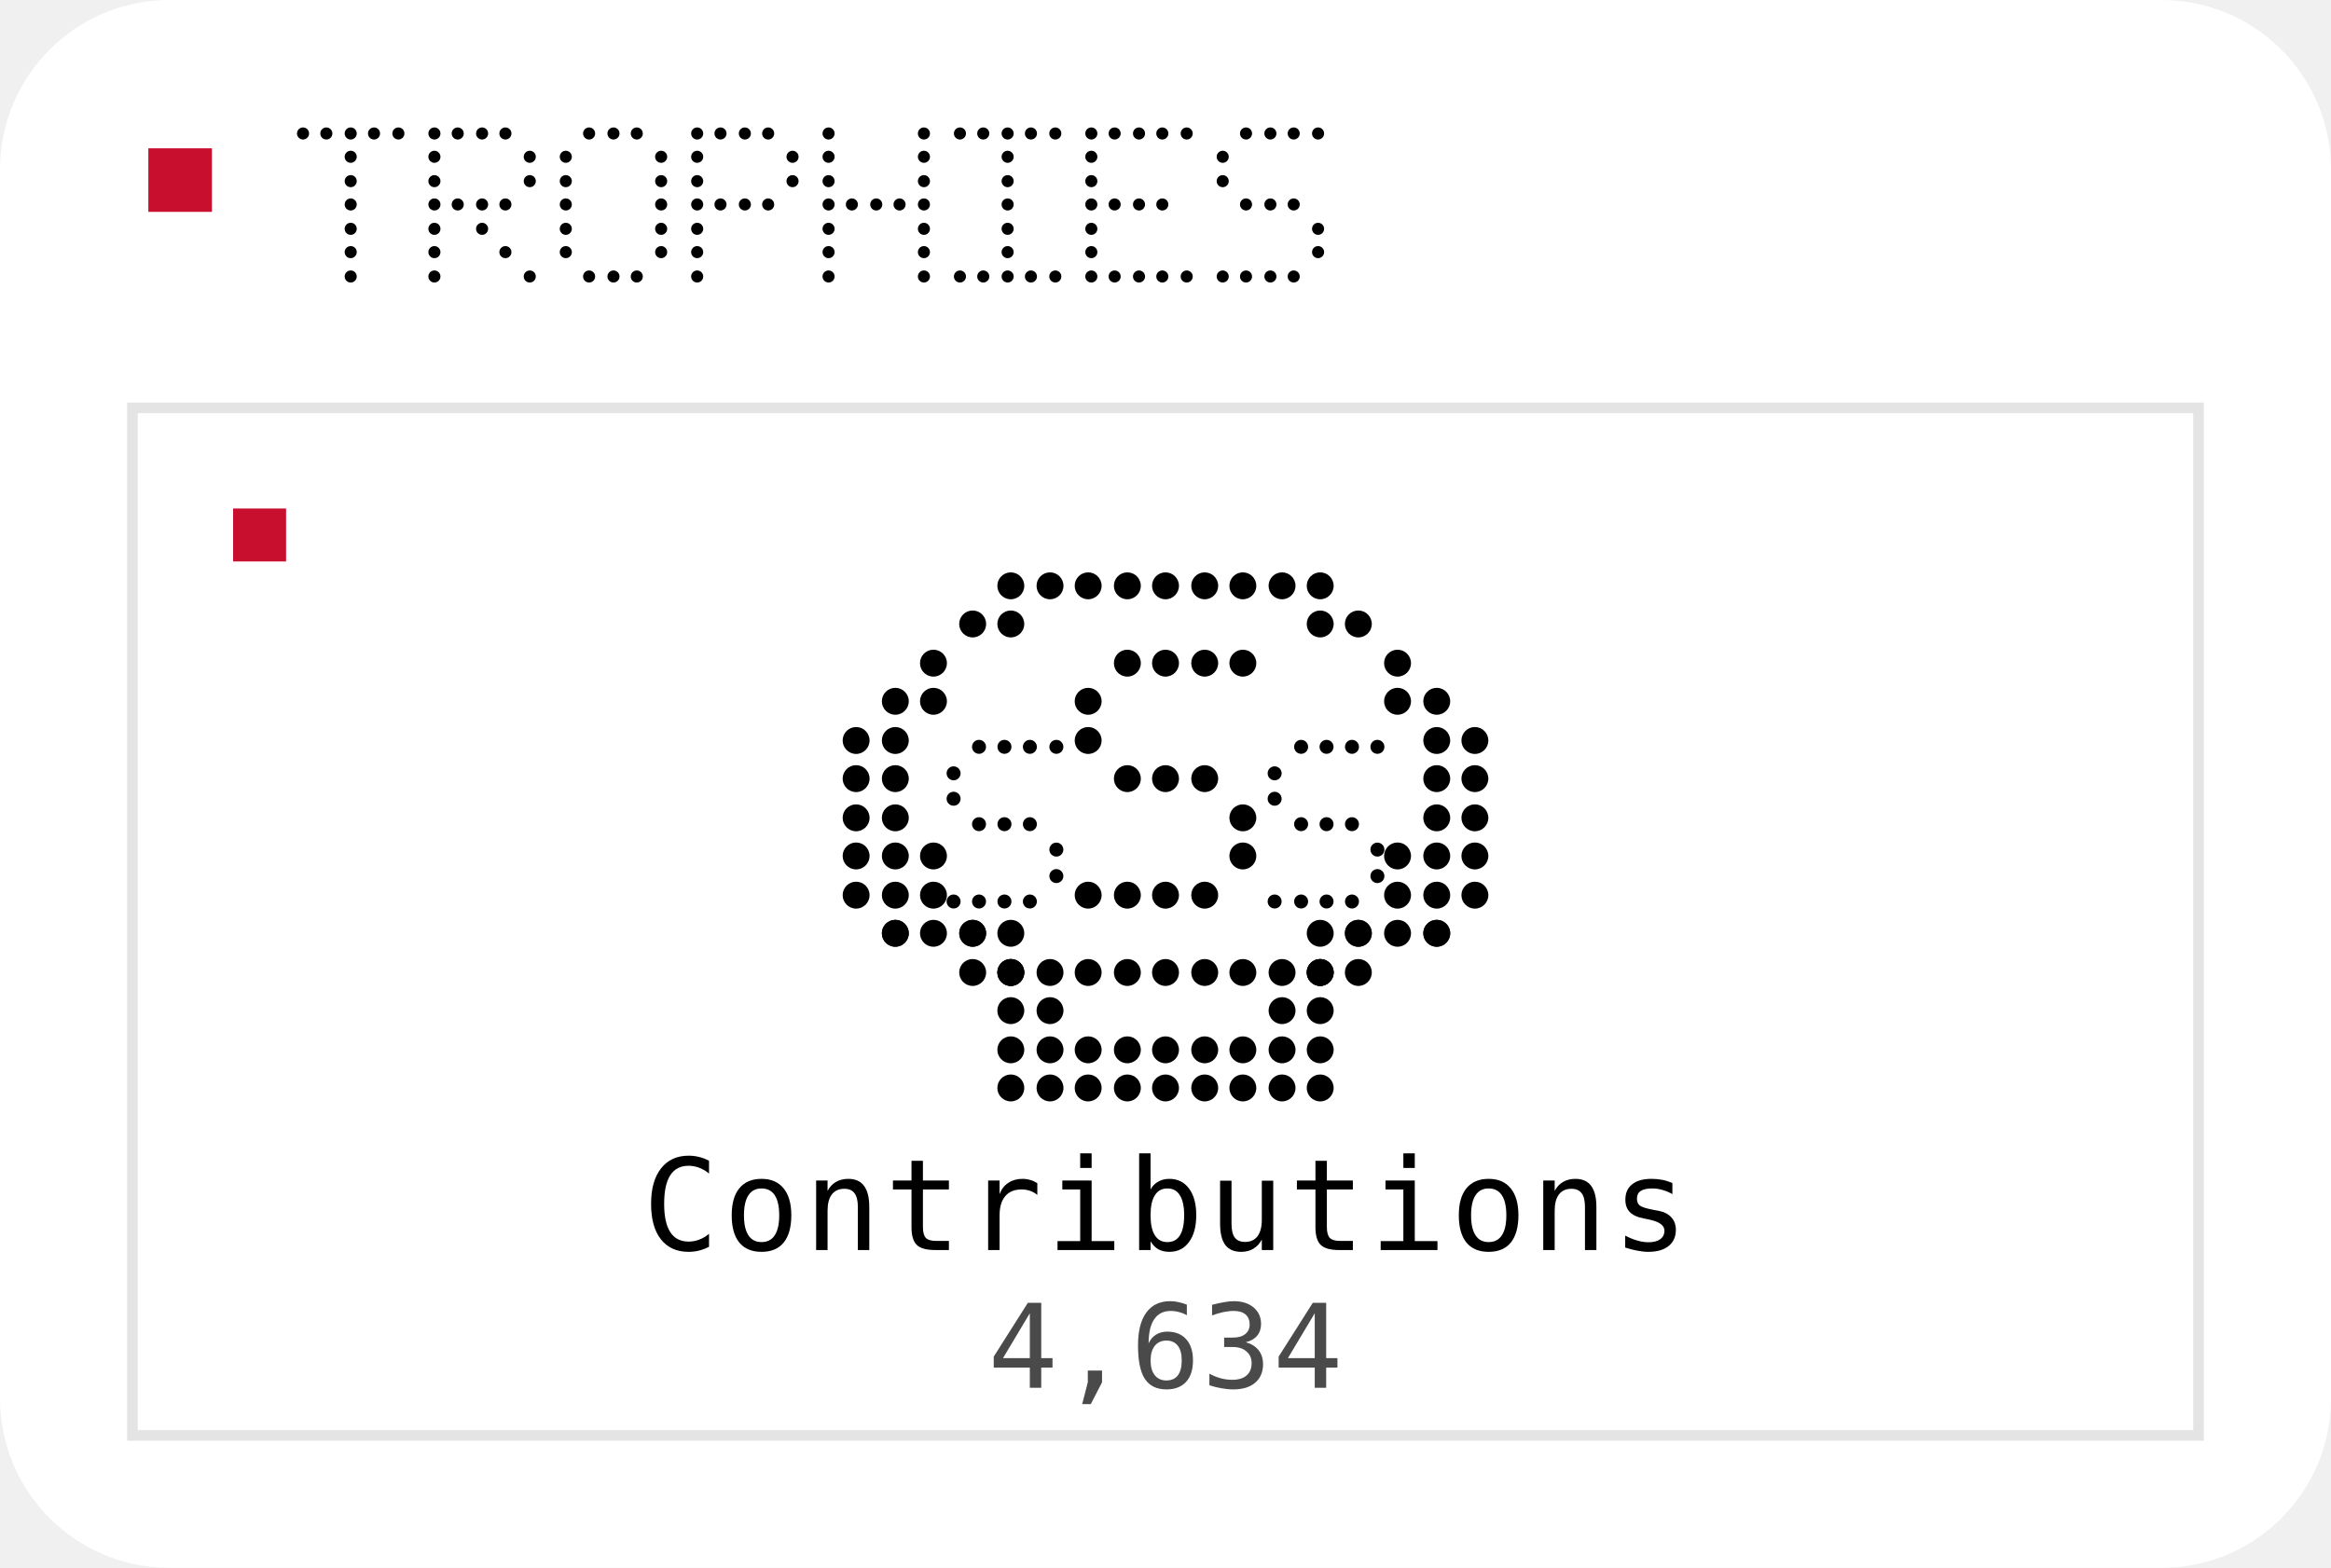
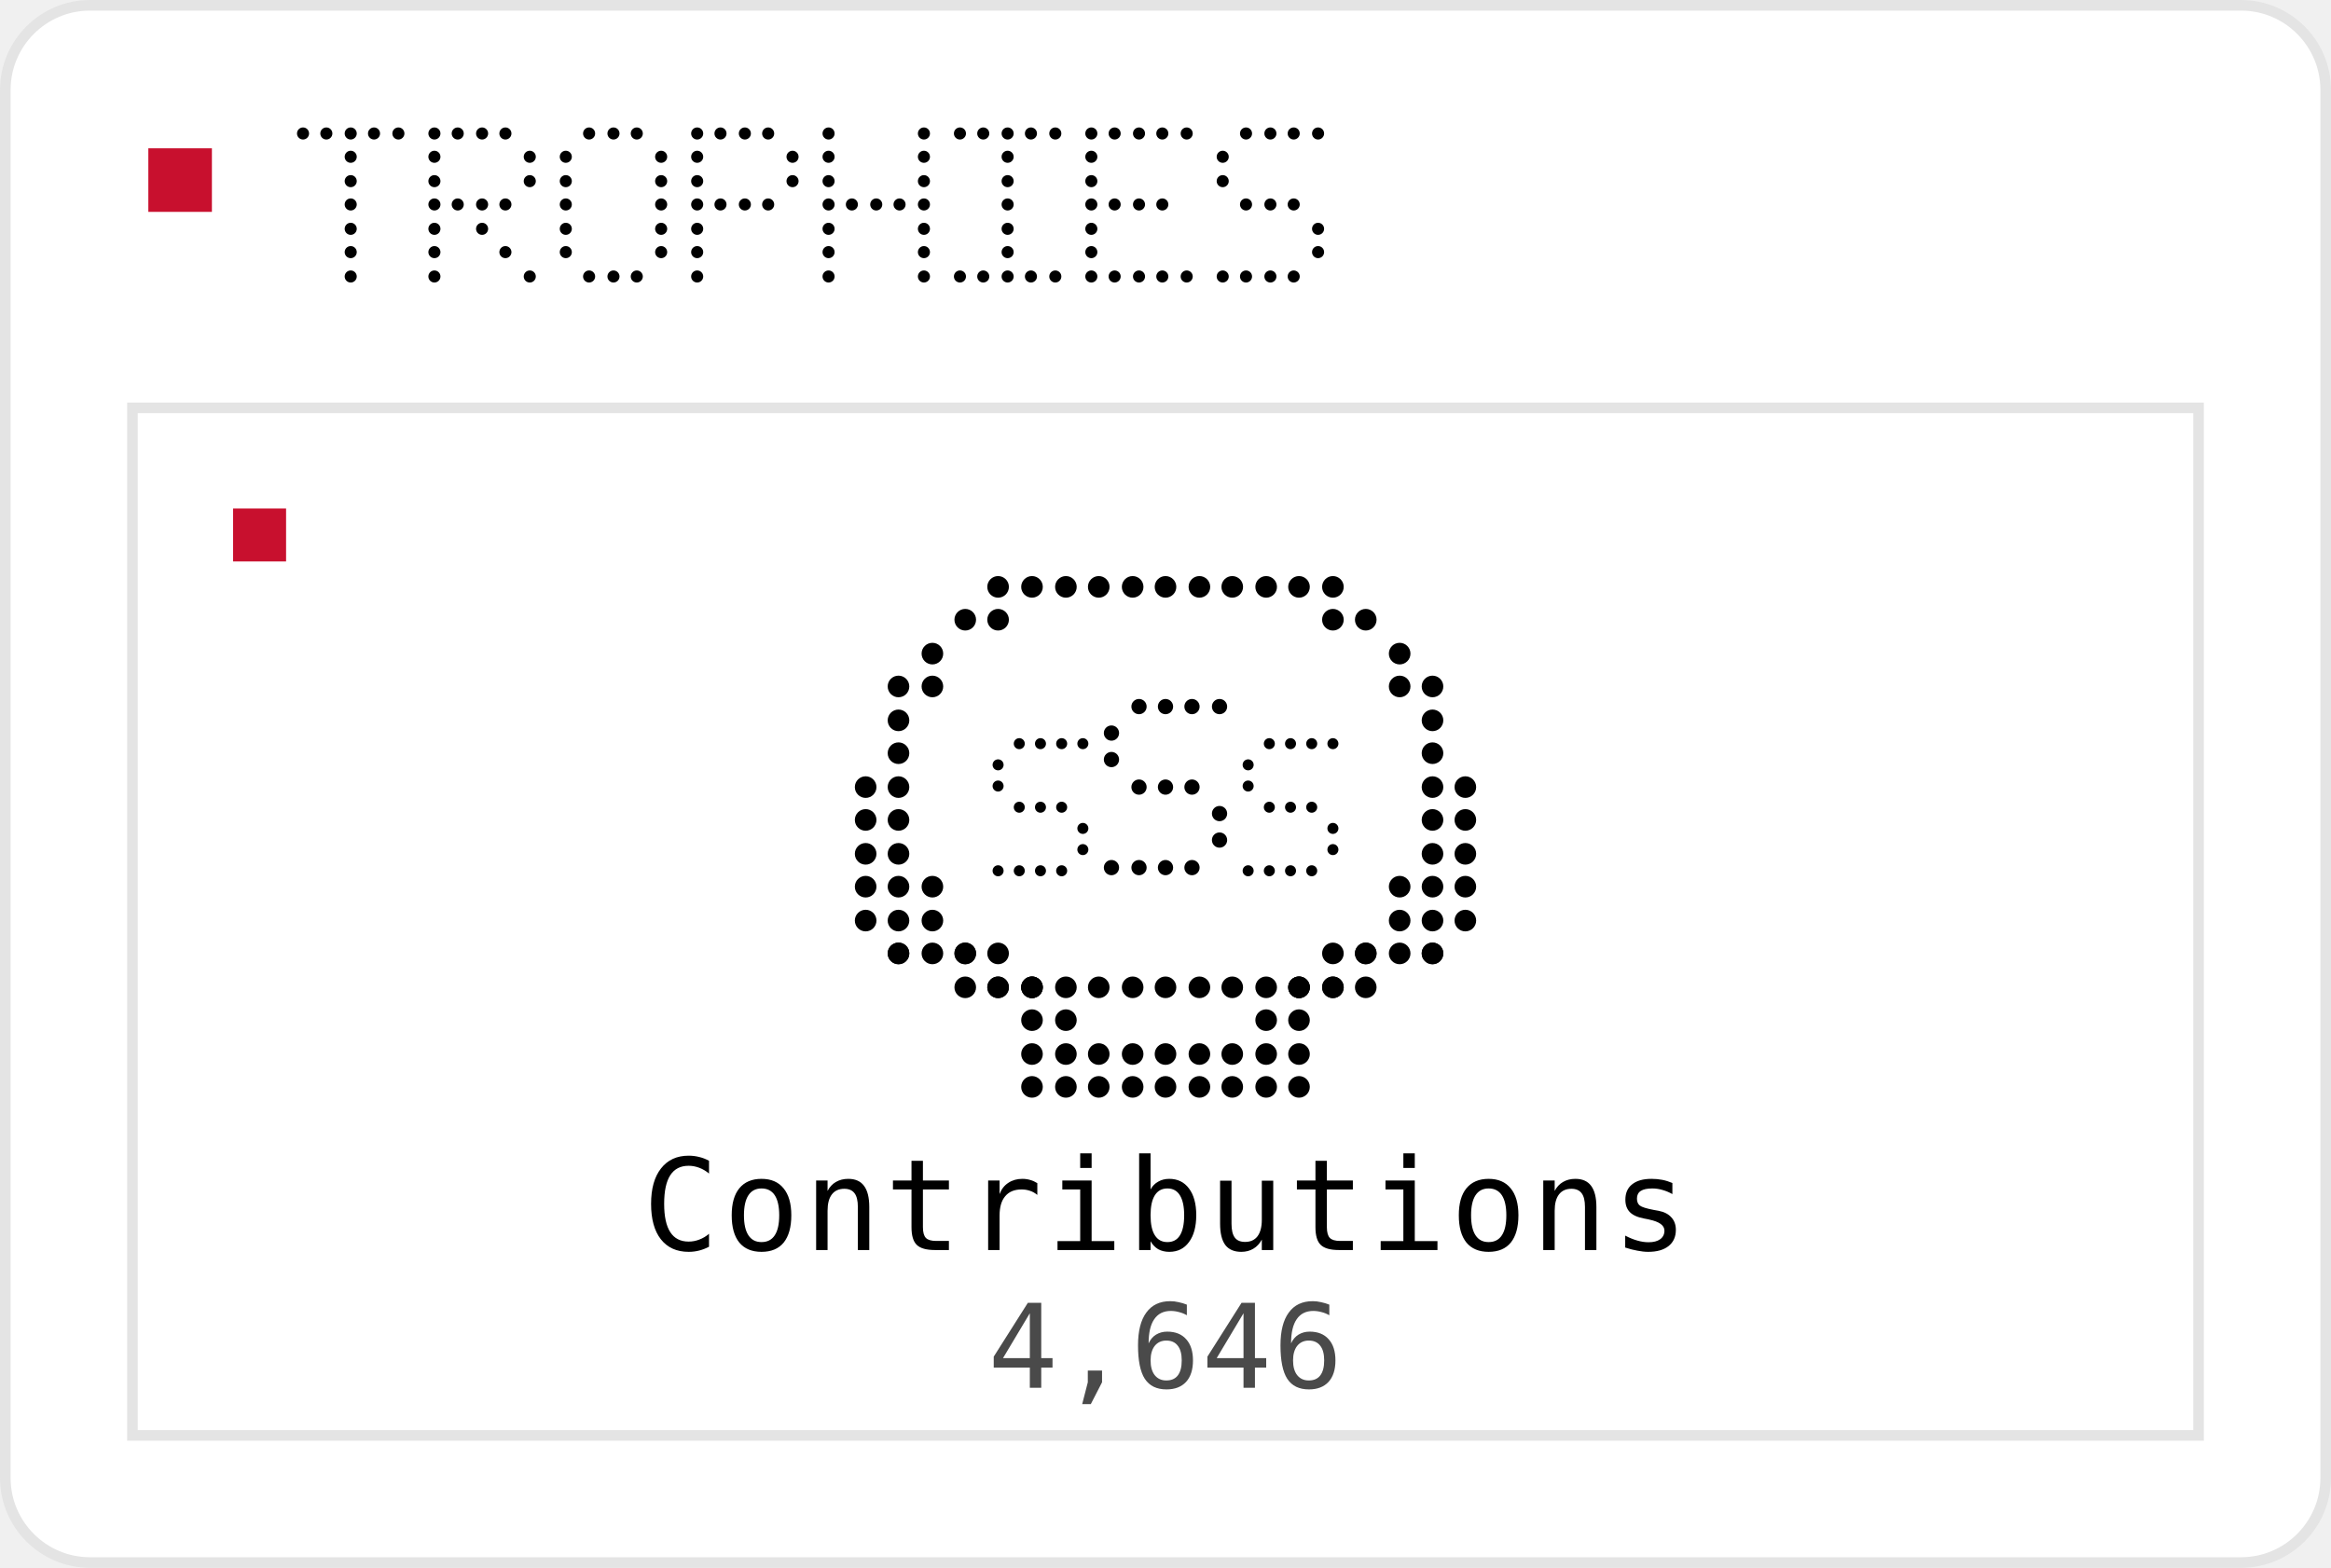
<svg xmlns="http://www.w3.org/2000/svg" width="220" height="148" viewBox="0 0 220 148" role="img">
-   <rect width="220" height="148" rx="16" fill="#FFFFFF" />
+   <rect x="0.5" y="0.5" width="219" height="147" rx="8" fill="#FFFFFF" stroke="#E4E4E4" />
  <rect x="14" y="14" width="6" height="6" fill="#C8102E" />
  <circle cx="28.6" cy="12.6" r="0.57" fill="#000000" />
  <circle cx="30.8" cy="12.6" r="0.57" fill="#000000" />
  <circle cx="33.1" cy="12.6" r="0.57" fill="#000000" />
  <circle cx="35.3" cy="12.6" r="0.57" fill="#000000" />
  <circle cx="37.6" cy="12.6" r="0.57" fill="#000000" />
  <circle cx="33.1" cy="14.8" r="0.57" fill="#000000" />
  <circle cx="33.1" cy="17.1" r="0.57" fill="#000000" />
  <circle cx="33.1" cy="19.3" r="0.57" fill="#000000" />
  <circle cx="33.1" cy="21.6" r="0.57" fill="#000000" />
  <circle cx="33.1" cy="23.8" r="0.57" fill="#000000" />
  <circle cx="33.1" cy="26.1" r="0.57" fill="#000000" />
  <circle cx="41.0" cy="12.6" r="0.57" fill="#000000" />
  <circle cx="43.2" cy="12.6" r="0.57" fill="#000000" />
  <circle cx="45.5" cy="12.6" r="0.57" fill="#000000" />
  <circle cx="47.7" cy="12.6" r="0.57" fill="#000000" />
  <circle cx="41.0" cy="14.8" r="0.57" fill="#000000" />
  <circle cx="50.0" cy="14.8" r="0.57" fill="#000000" />
  <circle cx="41.0" cy="17.1" r="0.57" fill="#000000" />
  <circle cx="50.0" cy="17.1" r="0.57" fill="#000000" />
  <circle cx="41.0" cy="19.3" r="0.57" fill="#000000" />
  <circle cx="43.2" cy="19.3" r="0.57" fill="#000000" />
  <circle cx="45.5" cy="19.3" r="0.57" fill="#000000" />
  <circle cx="47.7" cy="19.3" r="0.57" fill="#000000" />
  <circle cx="41.0" cy="21.6" r="0.57" fill="#000000" />
  <circle cx="45.5" cy="21.6" r="0.57" fill="#000000" />
  <circle cx="41.0" cy="23.8" r="0.57" fill="#000000" />
  <circle cx="47.7" cy="23.8" r="0.57" fill="#000000" />
  <circle cx="41.0" cy="26.1" r="0.57" fill="#000000" />
  <circle cx="50.0" cy="26.1" r="0.57" fill="#000000" />
  <circle cx="55.6" cy="12.6" r="0.57" fill="#000000" />
  <circle cx="57.9" cy="12.6" r="0.57" fill="#000000" />
  <circle cx="60.1" cy="12.6" r="0.57" fill="#000000" />
  <circle cx="53.4" cy="14.8" r="0.57" fill="#000000" />
  <circle cx="62.4" cy="14.8" r="0.57" fill="#000000" />
  <circle cx="53.4" cy="17.1" r="0.57" fill="#000000" />
  <circle cx="62.4" cy="17.1" r="0.57" fill="#000000" />
  <circle cx="53.4" cy="19.3" r="0.57" fill="#000000" />
  <circle cx="62.4" cy="19.3" r="0.57" fill="#000000" />
  <circle cx="53.4" cy="21.6" r="0.57" fill="#000000" />
  <circle cx="62.4" cy="21.6" r="0.57" fill="#000000" />
  <circle cx="53.4" cy="23.8" r="0.57" fill="#000000" />
  <circle cx="62.4" cy="23.8" r="0.57" fill="#000000" />
  <circle cx="55.6" cy="26.1" r="0.57" fill="#000000" />
  <circle cx="57.9" cy="26.1" r="0.57" fill="#000000" />
  <circle cx="60.1" cy="26.1" r="0.57" fill="#000000" />
  <circle cx="65.8" cy="12.6" r="0.57" fill="#000000" />
  <circle cx="68.0" cy="12.6" r="0.57" fill="#000000" />
  <circle cx="70.3" cy="12.6" r="0.57" fill="#000000" />
  <circle cx="72.5" cy="12.6" r="0.57" fill="#000000" />
  <circle cx="65.8" cy="14.8" r="0.57" fill="#000000" />
  <circle cx="74.8" cy="14.8" r="0.57" fill="#000000" />
  <circle cx="65.8" cy="17.1" r="0.57" fill="#000000" />
  <circle cx="74.8" cy="17.1" r="0.57" fill="#000000" />
  <circle cx="65.8" cy="19.3" r="0.57" fill="#000000" />
  <circle cx="68.0" cy="19.3" r="0.57" fill="#000000" />
  <circle cx="70.3" cy="19.3" r="0.57" fill="#000000" />
  <circle cx="72.5" cy="19.3" r="0.57" fill="#000000" />
  <circle cx="65.8" cy="21.6" r="0.57" fill="#000000" />
  <circle cx="65.8" cy="23.8" r="0.57" fill="#000000" />
  <circle cx="65.8" cy="26.1" r="0.57" fill="#000000" />
  <circle cx="78.2" cy="12.6" r="0.57" fill="#000000" />
  <circle cx="87.2" cy="12.6" r="0.57" fill="#000000" />
  <circle cx="78.2" cy="14.8" r="0.57" fill="#000000" />
  <circle cx="87.2" cy="14.8" r="0.57" fill="#000000" />
  <circle cx="78.2" cy="17.1" r="0.57" fill="#000000" />
  <circle cx="87.2" cy="17.1" r="0.57" fill="#000000" />
  <circle cx="78.2" cy="19.3" r="0.57" fill="#000000" />
  <circle cx="80.4" cy="19.3" r="0.57" fill="#000000" />
  <circle cx="82.7" cy="19.3" r="0.57" fill="#000000" />
  <circle cx="84.9" cy="19.3" r="0.57" fill="#000000" />
  <circle cx="87.2" cy="19.3" r="0.57" fill="#000000" />
  <circle cx="78.2" cy="21.6" r="0.57" fill="#000000" />
  <circle cx="87.2" cy="21.6" r="0.57" fill="#000000" />
  <circle cx="78.2" cy="23.8" r="0.57" fill="#000000" />
  <circle cx="87.2" cy="23.8" r="0.57" fill="#000000" />
  <circle cx="78.2" cy="26.1" r="0.57" fill="#000000" />
  <circle cx="87.2" cy="26.1" r="0.57" fill="#000000" />
  <circle cx="90.6" cy="12.6" r="0.57" fill="#000000" />
  <circle cx="92.8" cy="12.6" r="0.57" fill="#000000" />
  <circle cx="95.1" cy="12.6" r="0.57" fill="#000000" />
  <circle cx="97.3" cy="12.6" r="0.57" fill="#000000" />
  <circle cx="99.6" cy="12.6" r="0.57" fill="#000000" />
  <circle cx="95.1" cy="14.8" r="0.57" fill="#000000" />
  <circle cx="95.1" cy="17.1" r="0.57" fill="#000000" />
  <circle cx="95.1" cy="19.3" r="0.57" fill="#000000" />
  <circle cx="95.1" cy="21.6" r="0.57" fill="#000000" />
  <circle cx="95.1" cy="23.8" r="0.57" fill="#000000" />
  <circle cx="90.6" cy="26.1" r="0.57" fill="#000000" />
  <circle cx="92.8" cy="26.1" r="0.57" fill="#000000" />
  <circle cx="95.1" cy="26.1" r="0.57" fill="#000000" />
  <circle cx="97.3" cy="26.1" r="0.57" fill="#000000" />
  <circle cx="99.6" cy="26.1" r="0.57" fill="#000000" />
  <circle cx="103.0" cy="12.6" r="0.57" fill="#000000" />
  <circle cx="105.2" cy="12.6" r="0.57" fill="#000000" />
  <circle cx="107.5" cy="12.6" r="0.57" fill="#000000" />
  <circle cx="109.7" cy="12.6" r="0.57" fill="#000000" />
  <circle cx="112.0" cy="12.6" r="0.57" fill="#000000" />
  <circle cx="103.0" cy="14.8" r="0.57" fill="#000000" />
  <circle cx="103.0" cy="17.1" r="0.57" fill="#000000" />
  <circle cx="103.0" cy="19.3" r="0.57" fill="#000000" />
  <circle cx="105.2" cy="19.3" r="0.57" fill="#000000" />
  <circle cx="107.5" cy="19.3" r="0.57" fill="#000000" />
  <circle cx="109.7" cy="19.3" r="0.57" fill="#000000" />
  <circle cx="103.0" cy="21.6" r="0.57" fill="#000000" />
  <circle cx="103.0" cy="23.8" r="0.57" fill="#000000" />
  <circle cx="103.0" cy="26.1" r="0.57" fill="#000000" />
  <circle cx="105.2" cy="26.1" r="0.57" fill="#000000" />
  <circle cx="107.5" cy="26.1" r="0.57" fill="#000000" />
  <circle cx="109.7" cy="26.1" r="0.57" fill="#000000" />
  <circle cx="112.0" cy="26.1" r="0.57" fill="#000000" />
  <circle cx="117.6" cy="12.6" r="0.57" fill="#000000" />
  <circle cx="119.9" cy="12.6" r="0.57" fill="#000000" />
  <circle cx="122.1" cy="12.6" r="0.57" fill="#000000" />
  <circle cx="124.4" cy="12.6" r="0.57" fill="#000000" />
  <circle cx="115.4" cy="14.8" r="0.57" fill="#000000" />
  <circle cx="115.4" cy="17.1" r="0.57" fill="#000000" />
  <circle cx="117.6" cy="19.3" r="0.57" fill="#000000" />
  <circle cx="119.9" cy="19.3" r="0.57" fill="#000000" />
  <circle cx="122.1" cy="19.3" r="0.57" fill="#000000" />
  <circle cx="124.4" cy="21.6" r="0.57" fill="#000000" />
  <circle cx="124.4" cy="23.8" r="0.57" fill="#000000" />
  <circle cx="115.4" cy="26.1" r="0.57" fill="#000000" />
  <circle cx="117.6" cy="26.1" r="0.57" fill="#000000" />
  <circle cx="119.9" cy="26.1" r="0.57" fill="#000000" />
  <circle cx="122.1" cy="26.1" r="0.57" fill="#000000" />
  <rect x="12.5" y="38.5" width="195.0" height="97.0" fill="none" stroke="#E4E4E4" />
  <rect x="22.0" y="48.0" width="5" height="5" fill="#C8102E" />
-   <circle cx="95.4" cy="55.3" r="1.27" fill="#000000" />
-   <circle cx="99.1" cy="55.3" r="1.27" fill="#000000" />
-   <circle cx="102.7" cy="55.3" r="1.27" fill="#000000" />
-   <circle cx="106.4" cy="55.3" r="1.27" fill="#000000" />
-   <circle cx="110.0" cy="55.3" r="1.27" fill="#000000" />
-   <circle cx="113.7" cy="55.3" r="1.27" fill="#000000" />
-   <circle cx="117.3" cy="55.3" r="1.27" fill="#000000" />
-   <circle cx="121.0" cy="55.3" r="1.27" fill="#000000" />
-   <circle cx="124.6" cy="55.3" r="1.27" fill="#000000" />
-   <circle cx="128.2" cy="58.9" r="1.27" fill="#000000" />
-   <circle cx="91.8" cy="58.9" r="1.27" fill="#000000" />
-   <circle cx="95.4" cy="58.9" r="1.27" fill="#000000" />
-   <circle cx="124.6" cy="58.9" r="1.27" fill="#000000" />
-   <circle cx="88.1" cy="62.6" r="1.27" fill="#000000" />
-   <circle cx="131.9" cy="62.6" r="1.27" fill="#000000" />
-   <circle cx="84.5" cy="66.2" r="1.27" fill="#000000" />
-   <circle cx="88.1" cy="66.2" r="1.27" fill="#000000" />
-   <circle cx="131.9" cy="66.2" r="1.27" fill="#000000" />
-   <circle cx="135.6" cy="66.2" r="1.27" fill="#000000" />
-   <circle cx="84.5" cy="69.9" r="1.27" fill="#000000" />
-   <circle cx="135.6" cy="69.9" r="1.27" fill="#000000" />
-   <circle cx="84.5" cy="73.5" r="1.27" fill="#000000" />
-   <circle cx="135.6" cy="73.5" r="1.27" fill="#000000" />
-   <circle cx="84.5" cy="77.2" r="1.27" fill="#000000" />
-   <circle cx="135.6" cy="77.2" r="1.27" fill="#000000" />
-   <circle cx="84.5" cy="80.8" r="1.27" fill="#000000" />
-   <circle cx="88.1" cy="80.8" r="1.27" fill="#000000" />
-   <circle cx="131.9" cy="80.8" r="1.27" fill="#000000" />
-   <circle cx="135.6" cy="80.8" r="1.27" fill="#000000" />
-   <circle cx="88.1" cy="84.5" r="1.27" fill="#000000" />
-   <circle cx="131.9" cy="84.5" r="1.27" fill="#000000" />
-   <circle cx="128.2" cy="88.1" r="1.27" fill="#000000" />
-   <circle cx="91.8" cy="88.1" r="1.27" fill="#000000" />
-   <circle cx="95.4" cy="88.1" r="1.27" fill="#000000" />
-   <circle cx="124.6" cy="88.1" r="1.27" fill="#000000" />
-   <circle cx="95.4" cy="91.8" r="1.27" fill="#000000" />
-   <circle cx="99.1" cy="91.8" r="1.27" fill="#000000" />
-   <circle cx="102.7" cy="91.8" r="1.27" fill="#000000" />
-   <circle cx="106.4" cy="91.8" r="1.27" fill="#000000" />
-   <circle cx="110.0" cy="91.8" r="1.27" fill="#000000" />
-   <circle cx="113.7" cy="91.8" r="1.27" fill="#000000" />
-   <circle cx="117.3" cy="91.8" r="1.27" fill="#000000" />
-   <circle cx="121.0" cy="91.8" r="1.27" fill="#000000" />
-   <circle cx="124.6" cy="91.8" r="1.27" fill="#000000" />
-   <circle cx="80.8" cy="69.9" r="1.27" fill="#000000" />
-   <circle cx="139.2" cy="69.9" r="1.27" fill="#000000" />
-   <circle cx="80.8" cy="73.5" r="1.27" fill="#000000" />
-   <circle cx="139.2" cy="73.5" r="1.27" fill="#000000" />
-   <circle cx="80.8" cy="77.2" r="1.27" fill="#000000" />
-   <circle cx="139.2" cy="77.2" r="1.27" fill="#000000" />
-   <circle cx="80.8" cy="80.8" r="1.27" fill="#000000" />
-   <circle cx="139.2" cy="80.8" r="1.27" fill="#000000" />
-   <circle cx="80.8" cy="84.5" r="1.27" fill="#000000" />
-   <circle cx="139.2" cy="84.5" r="1.27" fill="#000000" />
-   <circle cx="84.5" cy="84.5" r="1.27" fill="#000000" />
-   <circle cx="84.5" cy="88.1" r="1.27" fill="#000000" />
-   <circle cx="84.5" cy="88.1" r="1.27" fill="#000000" />
-   <circle cx="88.1" cy="88.1" r="1.27" fill="#000000" />
-   <circle cx="91.8" cy="88.1" r="1.27" fill="#000000" />
-   <circle cx="91.8" cy="91.8" r="1.27" fill="#000000" />
-   <circle cx="95.4" cy="91.8" r="1.27" fill="#000000" />
-   <circle cx="95.4" cy="91.8" r="1.27" fill="#000000" />
-   <circle cx="95.4" cy="95.4" r="1.27" fill="#000000" />
-   <circle cx="99.1" cy="95.4" r="1.27" fill="#000000" />
-   <circle cx="135.6" cy="84.5" r="1.27" fill="#000000" />
-   <circle cx="135.6" cy="88.1" r="1.27" fill="#000000" />
-   <circle cx="128.2" cy="88.1" r="1.27" fill="#000000" />
-   <circle cx="131.9" cy="88.1" r="1.27" fill="#000000" />
-   <circle cx="135.6" cy="88.1" r="1.27" fill="#000000" />
-   <circle cx="124.6" cy="91.8" r="1.27" fill="#000000" />
-   <circle cx="128.2" cy="91.8" r="1.27" fill="#000000" />
-   <circle cx="124.6" cy="91.8" r="1.27" fill="#000000" />
-   <circle cx="124.6" cy="95.4" r="1.27" fill="#000000" />
-   <circle cx="121.0" cy="95.4" r="1.27" fill="#000000" />
-   <circle cx="95.4" cy="99.1" r="1.27" fill="#000000" />
-   <circle cx="95.4" cy="102.7" r="1.27" fill="#000000" />
-   <circle cx="99.1" cy="99.1" r="1.27" fill="#000000" />
-   <circle cx="99.1" cy="102.7" r="1.27" fill="#000000" />
-   <circle cx="102.7" cy="99.1" r="1.27" fill="#000000" />
-   <circle cx="102.7" cy="102.7" r="1.27" fill="#000000" />
-   <circle cx="106.4" cy="99.1" r="1.27" fill="#000000" />
-   <circle cx="106.4" cy="102.7" r="1.27" fill="#000000" />
-   <circle cx="110.0" cy="99.1" r="1.27" fill="#000000" />
-   <circle cx="110.0" cy="102.7" r="1.27" fill="#000000" />
-   <circle cx="113.7" cy="99.1" r="1.27" fill="#000000" />
-   <circle cx="113.7" cy="102.7" r="1.27" fill="#000000" />
-   <circle cx="117.3" cy="99.1" r="1.27" fill="#000000" />
-   <circle cx="117.3" cy="102.7" r="1.27" fill="#000000" />
-   <circle cx="121.0" cy="99.1" r="1.27" fill="#000000" />
-   <circle cx="121.0" cy="102.7" r="1.27" fill="#000000" />
-   <circle cx="124.6" cy="99.1" r="1.27" fill="#000000" />
-   <circle cx="124.6" cy="102.7" r="1.27" fill="#000000" />
-   <circle cx="92.4" cy="70.5" r="0.66" fill="#000000" />
-   <circle cx="94.8" cy="70.5" r="0.66" fill="#000000" />
-   <circle cx="97.2" cy="70.5" r="0.66" fill="#000000" />
-   <circle cx="99.7" cy="70.5" r="0.66" fill="#000000" />
-   <circle cx="90.0" cy="73.0" r="0.66" fill="#000000" />
-   <circle cx="90.0" cy="75.4" r="0.66" fill="#000000" />
-   <circle cx="92.4" cy="77.8" r="0.66" fill="#000000" />
-   <circle cx="94.8" cy="77.8" r="0.66" fill="#000000" />
-   <circle cx="97.2" cy="77.8" r="0.66" fill="#000000" />
-   <circle cx="99.7" cy="80.2" r="0.66" fill="#000000" />
-   <circle cx="99.7" cy="82.7" r="0.66" fill="#000000" />
-   <circle cx="90.0" cy="85.1" r="0.66" fill="#000000" />
-   <circle cx="92.4" cy="85.1" r="0.66" fill="#000000" />
-   <circle cx="94.8" cy="85.1" r="0.66" fill="#000000" />
-   <circle cx="97.2" cy="85.1" r="0.66" fill="#000000" />
-   <circle cx="106.4" cy="62.6" r="1.27" fill="#000000" />
-   <circle cx="110.0" cy="62.6" r="1.27" fill="#000000" />
-   <circle cx="113.7" cy="62.6" r="1.27" fill="#000000" />
-   <circle cx="117.3" cy="62.6" r="1.27" fill="#000000" />
-   <circle cx="102.7" cy="66.2" r="1.27" fill="#000000" />
-   <circle cx="102.7" cy="69.9" r="1.27" fill="#000000" />
-   <circle cx="106.4" cy="73.5" r="1.27" fill="#000000" />
-   <circle cx="110.0" cy="73.5" r="1.27" fill="#000000" />
-   <circle cx="113.7" cy="73.5" r="1.27" fill="#000000" />
-   <circle cx="117.3" cy="77.2" r="1.27" fill="#000000" />
-   <circle cx="117.3" cy="80.8" r="1.27" fill="#000000" />
-   <circle cx="102.7" cy="84.5" r="1.27" fill="#000000" />
-   <circle cx="106.4" cy="84.5" r="1.27" fill="#000000" />
-   <circle cx="110.0" cy="84.5" r="1.27" fill="#000000" />
-   <circle cx="113.7" cy="84.5" r="1.27" fill="#000000" />
-   <circle cx="122.8" cy="70.5" r="0.66" fill="#000000" />
-   <circle cx="125.2" cy="70.5" r="0.66" fill="#000000" />
-   <circle cx="127.6" cy="70.5" r="0.66" fill="#000000" />
-   <circle cx="130.0" cy="70.5" r="0.66" fill="#000000" />
-   <circle cx="120.3" cy="73.0" r="0.66" fill="#000000" />
-   <circle cx="120.3" cy="75.4" r="0.66" fill="#000000" />
-   <circle cx="122.8" cy="77.8" r="0.66" fill="#000000" />
-   <circle cx="125.2" cy="77.8" r="0.66" fill="#000000" />
-   <circle cx="127.6" cy="77.8" r="0.66" fill="#000000" />
-   <circle cx="130.0" cy="80.2" r="0.66" fill="#000000" />
-   <circle cx="130.0" cy="82.7" r="0.66" fill="#000000" />
-   <circle cx="120.3" cy="85.1" r="0.66" fill="#000000" />
-   <circle cx="122.8" cy="85.1" r="0.66" fill="#000000" />
-   <circle cx="125.2" cy="85.1" r="0.66" fill="#000000" />
-   <circle cx="127.6" cy="85.1" r="0.66" fill="#000000" />
+   <circle cx="94.2" cy="55.4" r="1.02" fill="#000000" />
+   <circle cx="97.4" cy="55.4" r="1.02" fill="#000000" />
+   <circle cx="100.6" cy="55.4" r="1.02" fill="#000000" />
+   <circle cx="103.7" cy="55.4" r="1.02" fill="#000000" />
+   <circle cx="106.9" cy="55.4" r="1.02" fill="#000000" />
+   <circle cx="110.0" cy="55.4" r="1.02" fill="#000000" />
+   <circle cx="113.2" cy="55.4" r="1.02" fill="#000000" />
+   <circle cx="116.3" cy="55.4" r="1.02" fill="#000000" />
+   <circle cx="119.5" cy="55.4" r="1.02" fill="#000000" />
+   <circle cx="122.6" cy="55.4" r="1.02" fill="#000000" />
+   <circle cx="125.8" cy="55.4" r="1.02" fill="#000000" />
+   <circle cx="91.1" cy="58.5" r="1.02" fill="#000000" />
+   <circle cx="94.2" cy="58.5" r="1.02" fill="#000000" />
+   <circle cx="125.8" cy="58.5" r="1.02" fill="#000000" />
+   <circle cx="128.9" cy="58.5" r="1.02" fill="#000000" />
+   <circle cx="132.1" cy="61.7" r="1.02" fill="#000000" />
+   <circle cx="88.0" cy="61.7" r="1.02" fill="#000000" />
+   <circle cx="132.1" cy="64.8" r="1.02" fill="#000000" />
+   <circle cx="84.8" cy="64.8" r="1.02" fill="#000000" />
+   <circle cx="88.0" cy="64.8" r="1.02" fill="#000000" />
+   <circle cx="135.2" cy="64.8" r="1.02" fill="#000000" />
+   <circle cx="84.8" cy="68.0" r="1.02" fill="#000000" />
+   <circle cx="135.2" cy="68.0" r="1.02" fill="#000000" />
+   <circle cx="84.8" cy="71.1" r="1.02" fill="#000000" />
+   <circle cx="135.2" cy="71.1" r="1.02" fill="#000000" />
+   <circle cx="84.8" cy="74.3" r="1.02" fill="#000000" />
+   <circle cx="135.2" cy="74.3" r="1.02" fill="#000000" />
+   <circle cx="84.8" cy="77.4" r="1.02" fill="#000000" />
+   <circle cx="135.2" cy="77.4" r="1.02" fill="#000000" />
+   <circle cx="84.8" cy="80.6" r="1.02" fill="#000000" />
+   <circle cx="135.2" cy="80.6" r="1.02" fill="#000000" />
+   <circle cx="132.1" cy="83.7" r="1.02" fill="#000000" />
+   <circle cx="84.8" cy="83.7" r="1.02" fill="#000000" />
+   <circle cx="88.0" cy="83.7" r="1.02" fill="#000000" />
+   <circle cx="135.2" cy="83.7" r="1.02" fill="#000000" />
+   <circle cx="132.1" cy="86.9" r="1.02" fill="#000000" />
+   <circle cx="88.0" cy="86.9" r="1.02" fill="#000000" />
+   <circle cx="91.1" cy="90.0" r="1.02" fill="#000000" />
+   <circle cx="94.2" cy="90.0" r="1.02" fill="#000000" />
+   <circle cx="125.8" cy="90.0" r="1.02" fill="#000000" />
+   <circle cx="128.9" cy="90.0" r="1.02" fill="#000000" />
+   <circle cx="94.2" cy="93.2" r="1.02" fill="#000000" />
+   <circle cx="97.4" cy="93.2" r="1.02" fill="#000000" />
+   <circle cx="100.6" cy="93.2" r="1.02" fill="#000000" />
+   <circle cx="103.7" cy="93.2" r="1.02" fill="#000000" />
+   <circle cx="106.9" cy="93.2" r="1.02" fill="#000000" />
+   <circle cx="110.0" cy="93.2" r="1.02" fill="#000000" />
+   <circle cx="113.2" cy="93.2" r="1.02" fill="#000000" />
+   <circle cx="116.3" cy="93.2" r="1.02" fill="#000000" />
+   <circle cx="119.5" cy="93.2" r="1.02" fill="#000000" />
+   <circle cx="122.6" cy="93.2" r="1.02" fill="#000000" />
+   <circle cx="125.8" cy="93.2" r="1.02" fill="#000000" />
+   <circle cx="81.7" cy="74.3" r="1.02" fill="#000000" />
+   <circle cx="138.3" cy="74.3" r="1.02" fill="#000000" />
+   <circle cx="81.7" cy="77.4" r="1.02" fill="#000000" />
+   <circle cx="138.3" cy="77.4" r="1.02" fill="#000000" />
+   <circle cx="81.7" cy="80.6" r="1.02" fill="#000000" />
+   <circle cx="138.3" cy="80.6" r="1.02" fill="#000000" />
+   <circle cx="81.7" cy="83.7" r="1.02" fill="#000000" />
+   <circle cx="138.3" cy="83.7" r="1.02" fill="#000000" />
+   <circle cx="81.7" cy="86.9" r="1.02" fill="#000000" />
+   <circle cx="138.3" cy="86.9" r="1.02" fill="#000000" />
+   <circle cx="84.8" cy="86.9" r="1.02" fill="#000000" />
+   <circle cx="84.8" cy="90.0" r="1.02" fill="#000000" />
+   <circle cx="84.8" cy="90.0" r="1.02" fill="#000000" />
+   <circle cx="88.0" cy="90.0" r="1.02" fill="#000000" />
+   <circle cx="91.1" cy="90.0" r="1.02" fill="#000000" />
+   <circle cx="91.1" cy="93.2" r="1.02" fill="#000000" />
+   <circle cx="94.2" cy="93.2" r="1.02" fill="#000000" />
+   <circle cx="97.4" cy="93.2" r="1.02" fill="#000000" />
+   <circle cx="97.4" cy="93.2" r="1.02" fill="#000000" />
+   <circle cx="97.4" cy="96.3" r="1.02" fill="#000000" />
+   <circle cx="100.6" cy="96.3" r="1.02" fill="#000000" />
+   <circle cx="135.2" cy="86.9" r="1.02" fill="#000000" />
+   <circle cx="135.2" cy="90.0" r="1.02" fill="#000000" />
+   <circle cx="128.9" cy="90.0" r="1.02" fill="#000000" />
+   <circle cx="132.1" cy="90.0" r="1.02" fill="#000000" />
+   <circle cx="135.2" cy="90.0" r="1.02" fill="#000000" />
+   <circle cx="122.6" cy="93.2" r="1.02" fill="#000000" />
+   <circle cx="125.8" cy="93.2" r="1.02" fill="#000000" />
+   <circle cx="128.9" cy="93.2" r="1.02" fill="#000000" />
+   <circle cx="122.6" cy="93.2" r="1.02" fill="#000000" />
+   <circle cx="122.6" cy="96.3" r="1.02" fill="#000000" />
+   <circle cx="119.5" cy="96.3" r="1.02" fill="#000000" />
+   <circle cx="97.4" cy="99.5" r="1.02" fill="#000000" />
+   <circle cx="97.4" cy="102.6" r="1.02" fill="#000000" />
+   <circle cx="100.6" cy="99.5" r="1.02" fill="#000000" />
+   <circle cx="100.6" cy="102.6" r="1.02" fill="#000000" />
+   <circle cx="103.7" cy="99.5" r="1.02" fill="#000000" />
+   <circle cx="103.7" cy="102.6" r="1.02" fill="#000000" />
+   <circle cx="106.9" cy="99.5" r="1.02" fill="#000000" />
+   <circle cx="106.9" cy="102.6" r="1.02" fill="#000000" />
+   <circle cx="110.0" cy="99.5" r="1.02" fill="#000000" />
+   <circle cx="110.0" cy="102.6" r="1.02" fill="#000000" />
+   <circle cx="113.2" cy="99.5" r="1.02" fill="#000000" />
+   <circle cx="113.2" cy="102.6" r="1.02" fill="#000000" />
+   <circle cx="116.3" cy="99.5" r="1.02" fill="#000000" />
+   <circle cx="116.3" cy="102.6" r="1.02" fill="#000000" />
+   <circle cx="119.5" cy="99.5" r="1.02" fill="#000000" />
+   <circle cx="119.5" cy="102.6" r="1.02" fill="#000000" />
+   <circle cx="122.6" cy="99.5" r="1.02" fill="#000000" />
+   <circle cx="122.6" cy="102.6" r="1.02" fill="#000000" />
+   <circle cx="96.2" cy="70.2" r="0.52" fill="#000000" />
+   <circle cx="98.2" cy="70.2" r="0.52" fill="#000000" />
+   <circle cx="100.2" cy="70.2" r="0.52" fill="#000000" />
+   <circle cx="102.2" cy="70.2" r="0.52" fill="#000000" />
+   <circle cx="94.2" cy="72.2" r="0.52" fill="#000000" />
+   <circle cx="94.2" cy="74.2" r="0.52" fill="#000000" />
+   <circle cx="96.2" cy="76.2" r="0.52" fill="#000000" />
+   <circle cx="98.2" cy="76.2" r="0.52" fill="#000000" />
+   <circle cx="100.2" cy="76.2" r="0.52" fill="#000000" />
+   <circle cx="102.2" cy="78.2" r="0.52" fill="#000000" />
+   <circle cx="102.2" cy="80.2" r="0.52" fill="#000000" />
+   <circle cx="94.2" cy="82.2" r="0.52" fill="#000000" />
+   <circle cx="96.2" cy="82.2" r="0.52" fill="#000000" />
+   <circle cx="98.2" cy="82.2" r="0.52" fill="#000000" />
+   <circle cx="100.2" cy="82.2" r="0.52" fill="#000000" />
+   <circle cx="107.5" cy="66.7" r="0.72" fill="#000000" />
+   <circle cx="110.0" cy="66.7" r="0.72" fill="#000000" />
+   <circle cx="112.5" cy="66.7" r="0.72" fill="#000000" />
+   <circle cx="115.1" cy="66.7" r="0.72" fill="#000000" />
+   <circle cx="104.9" cy="69.2" r="0.72" fill="#000000" />
+   <circle cx="104.9" cy="71.7" r="0.72" fill="#000000" />
+   <circle cx="107.5" cy="74.3" r="0.72" fill="#000000" />
+   <circle cx="110.0" cy="74.3" r="0.72" fill="#000000" />
+   <circle cx="112.5" cy="74.3" r="0.72" fill="#000000" />
+   <circle cx="115.1" cy="76.8" r="0.72" fill="#000000" />
+   <circle cx="115.1" cy="79.3" r="0.72" fill="#000000" />
+   <circle cx="104.9" cy="81.9" r="0.72" fill="#000000" />
+   <circle cx="107.5" cy="81.9" r="0.72" fill="#000000" />
+   <circle cx="110.0" cy="81.9" r="0.72" fill="#000000" />
+   <circle cx="112.5" cy="81.9" r="0.72" fill="#000000" />
+   <circle cx="119.8" cy="70.2" r="0.52" fill="#000000" />
+   <circle cx="121.8" cy="70.2" r="0.52" fill="#000000" />
+   <circle cx="123.8" cy="70.2" r="0.52" fill="#000000" />
+   <circle cx="125.8" cy="70.2" r="0.52" fill="#000000" />
+   <circle cx="117.8" cy="72.2" r="0.52" fill="#000000" />
+   <circle cx="117.8" cy="74.2" r="0.52" fill="#000000" />
+   <circle cx="119.8" cy="76.2" r="0.52" fill="#000000" />
+   <circle cx="121.8" cy="76.2" r="0.52" fill="#000000" />
+   <circle cx="123.8" cy="76.2" r="0.52" fill="#000000" />
+   <circle cx="125.8" cy="78.2" r="0.52" fill="#000000" />
+   <circle cx="125.8" cy="80.2" r="0.52" fill="#000000" />
+   <circle cx="117.8" cy="82.2" r="0.52" fill="#000000" />
+   <circle cx="119.8" cy="82.2" r="0.52" fill="#000000" />
+   <circle cx="121.8" cy="82.2" r="0.52" fill="#000000" />
+   <circle cx="123.8" cy="82.2" r="0.52" fill="#000000" />
  <text x="110.0" y="118" fill="#000000" text-anchor="middle" font-family="ui-monospace, Geist Mono, monospace" font-size="12" letter-spacing="0.4" dominant-baseline="auto">Contributions</text>
-   <text x="110.0" y="131" fill="#4A4A4A" text-anchor="middle" font-family="ui-monospace, Geist Mono, monospace" font-size="11" letter-spacing="0.1" dominant-baseline="auto">4,634</text>
+   <text x="110.0" y="131" fill="#4A4A4A" text-anchor="middle" font-family="ui-monospace, Geist Mono, monospace" font-size="11" letter-spacing="0.1" dominant-baseline="auto">4,646</text>
</svg>
